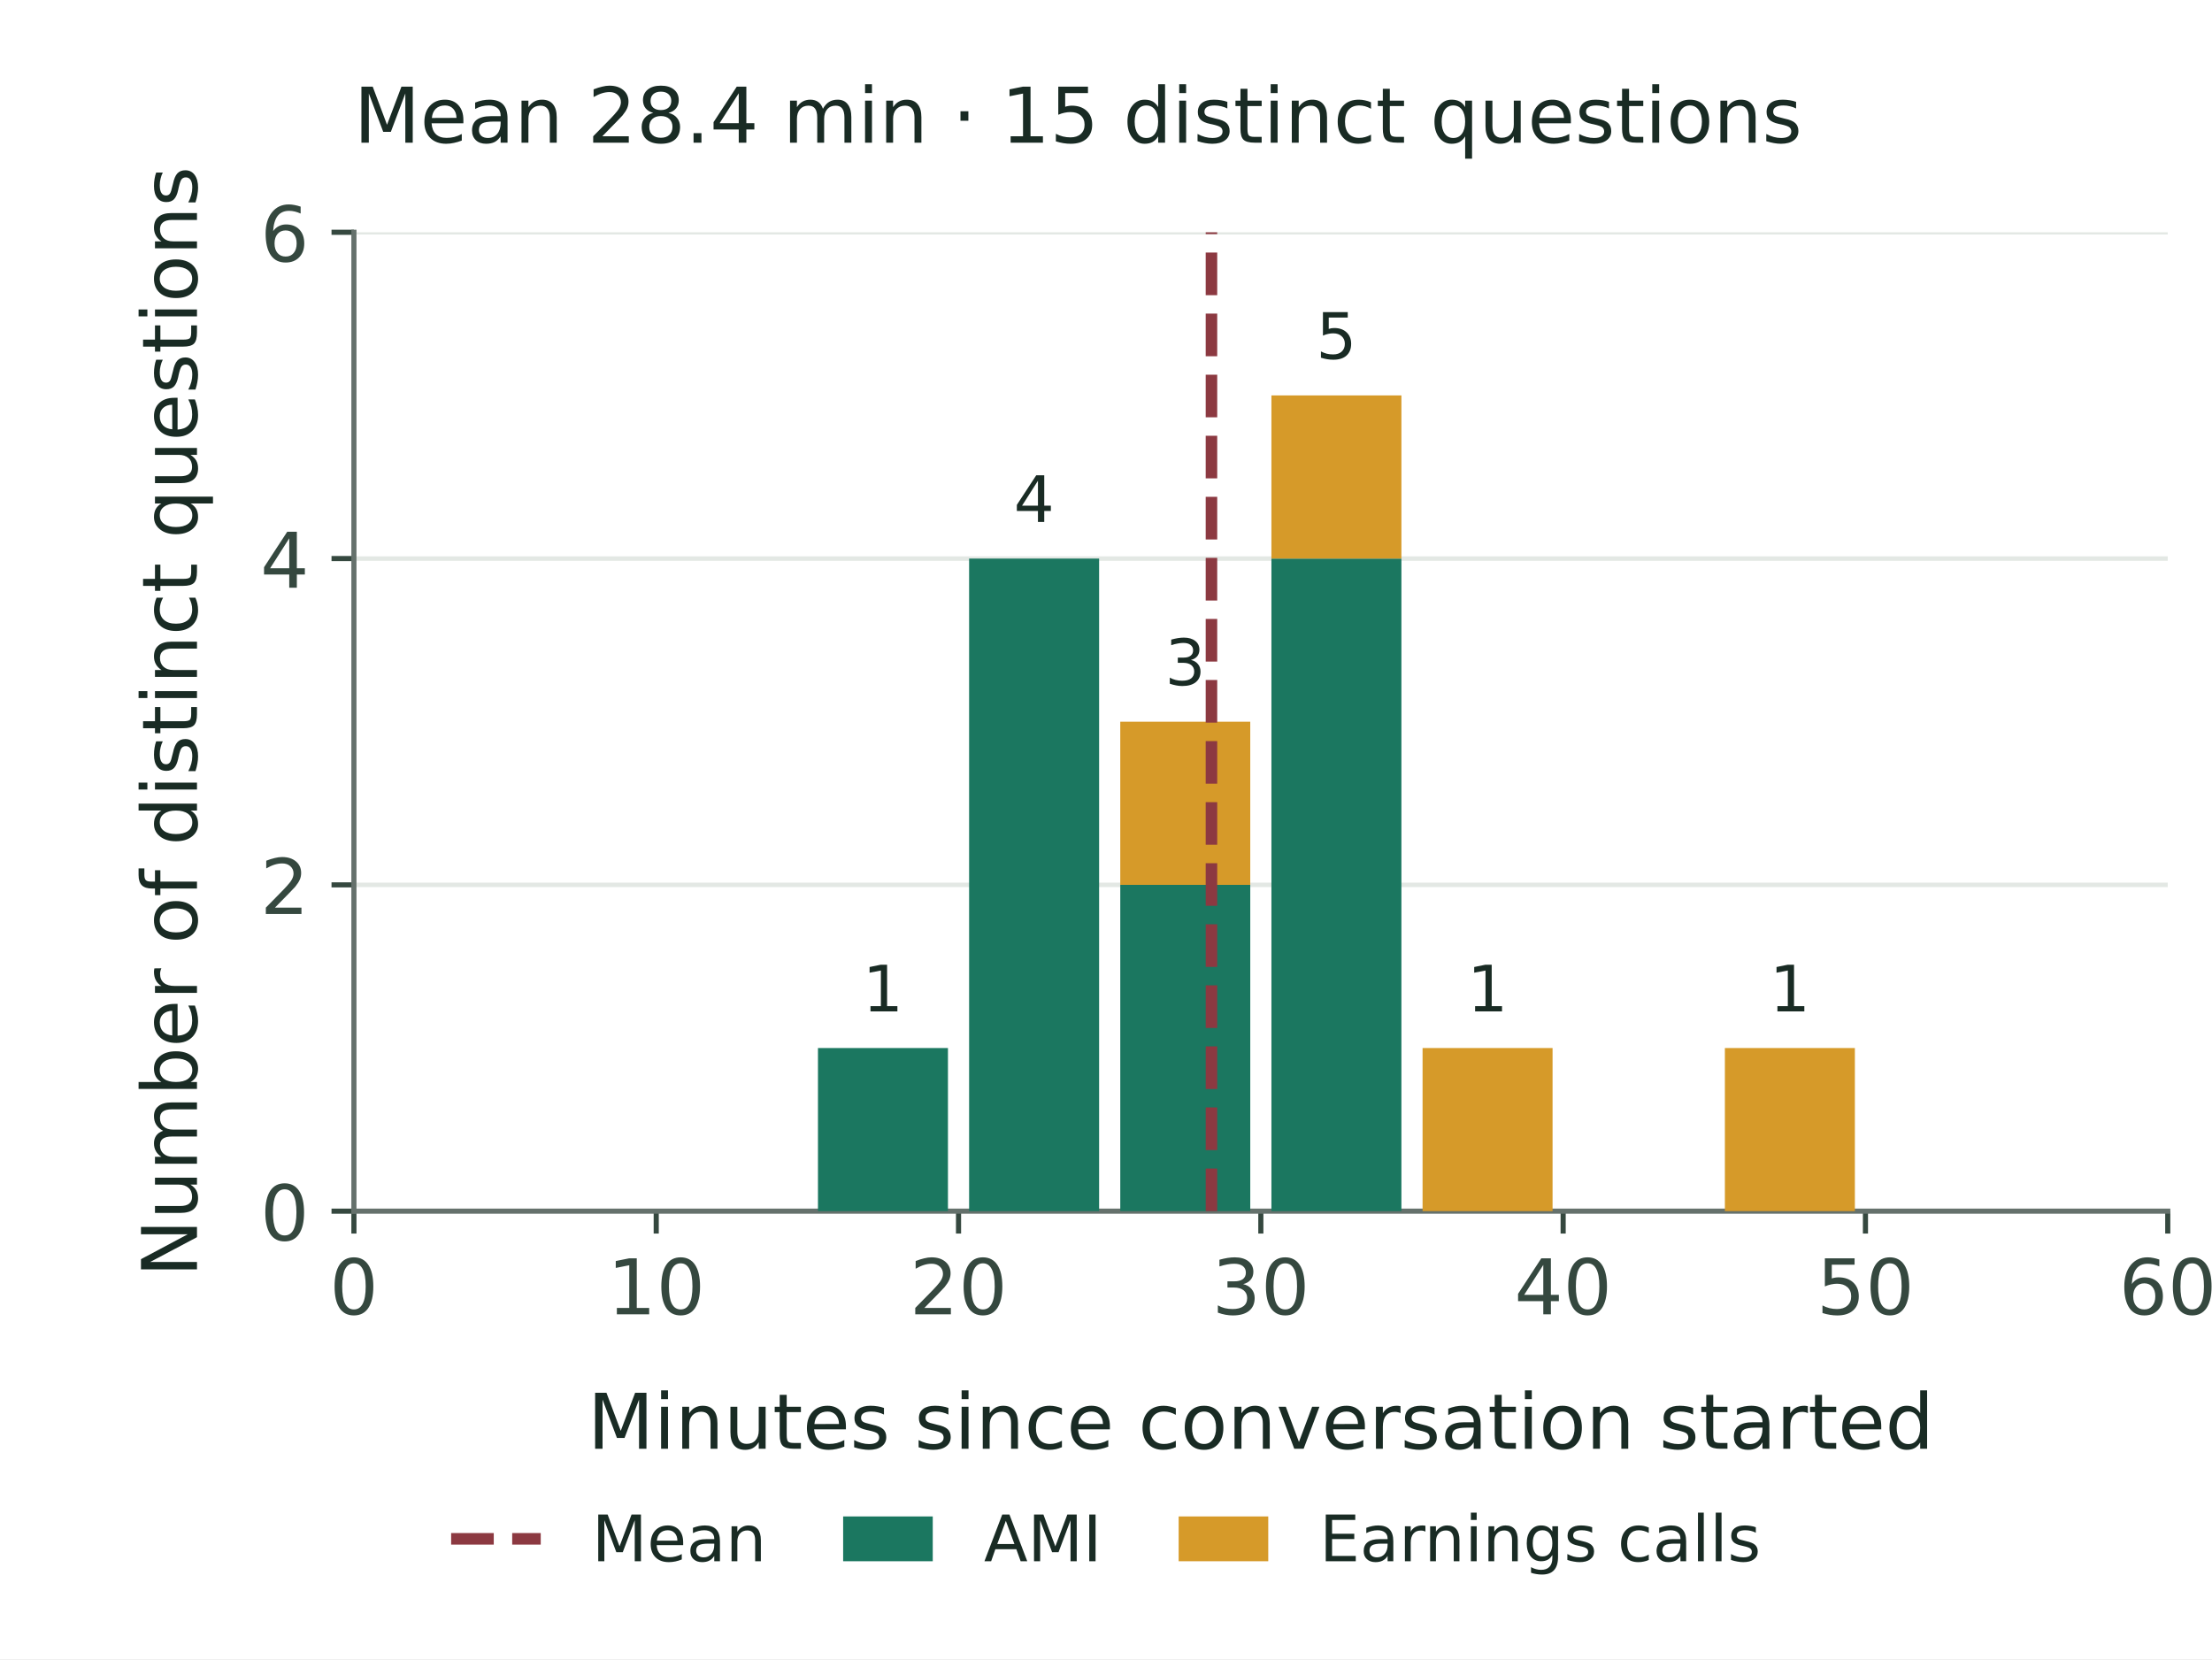
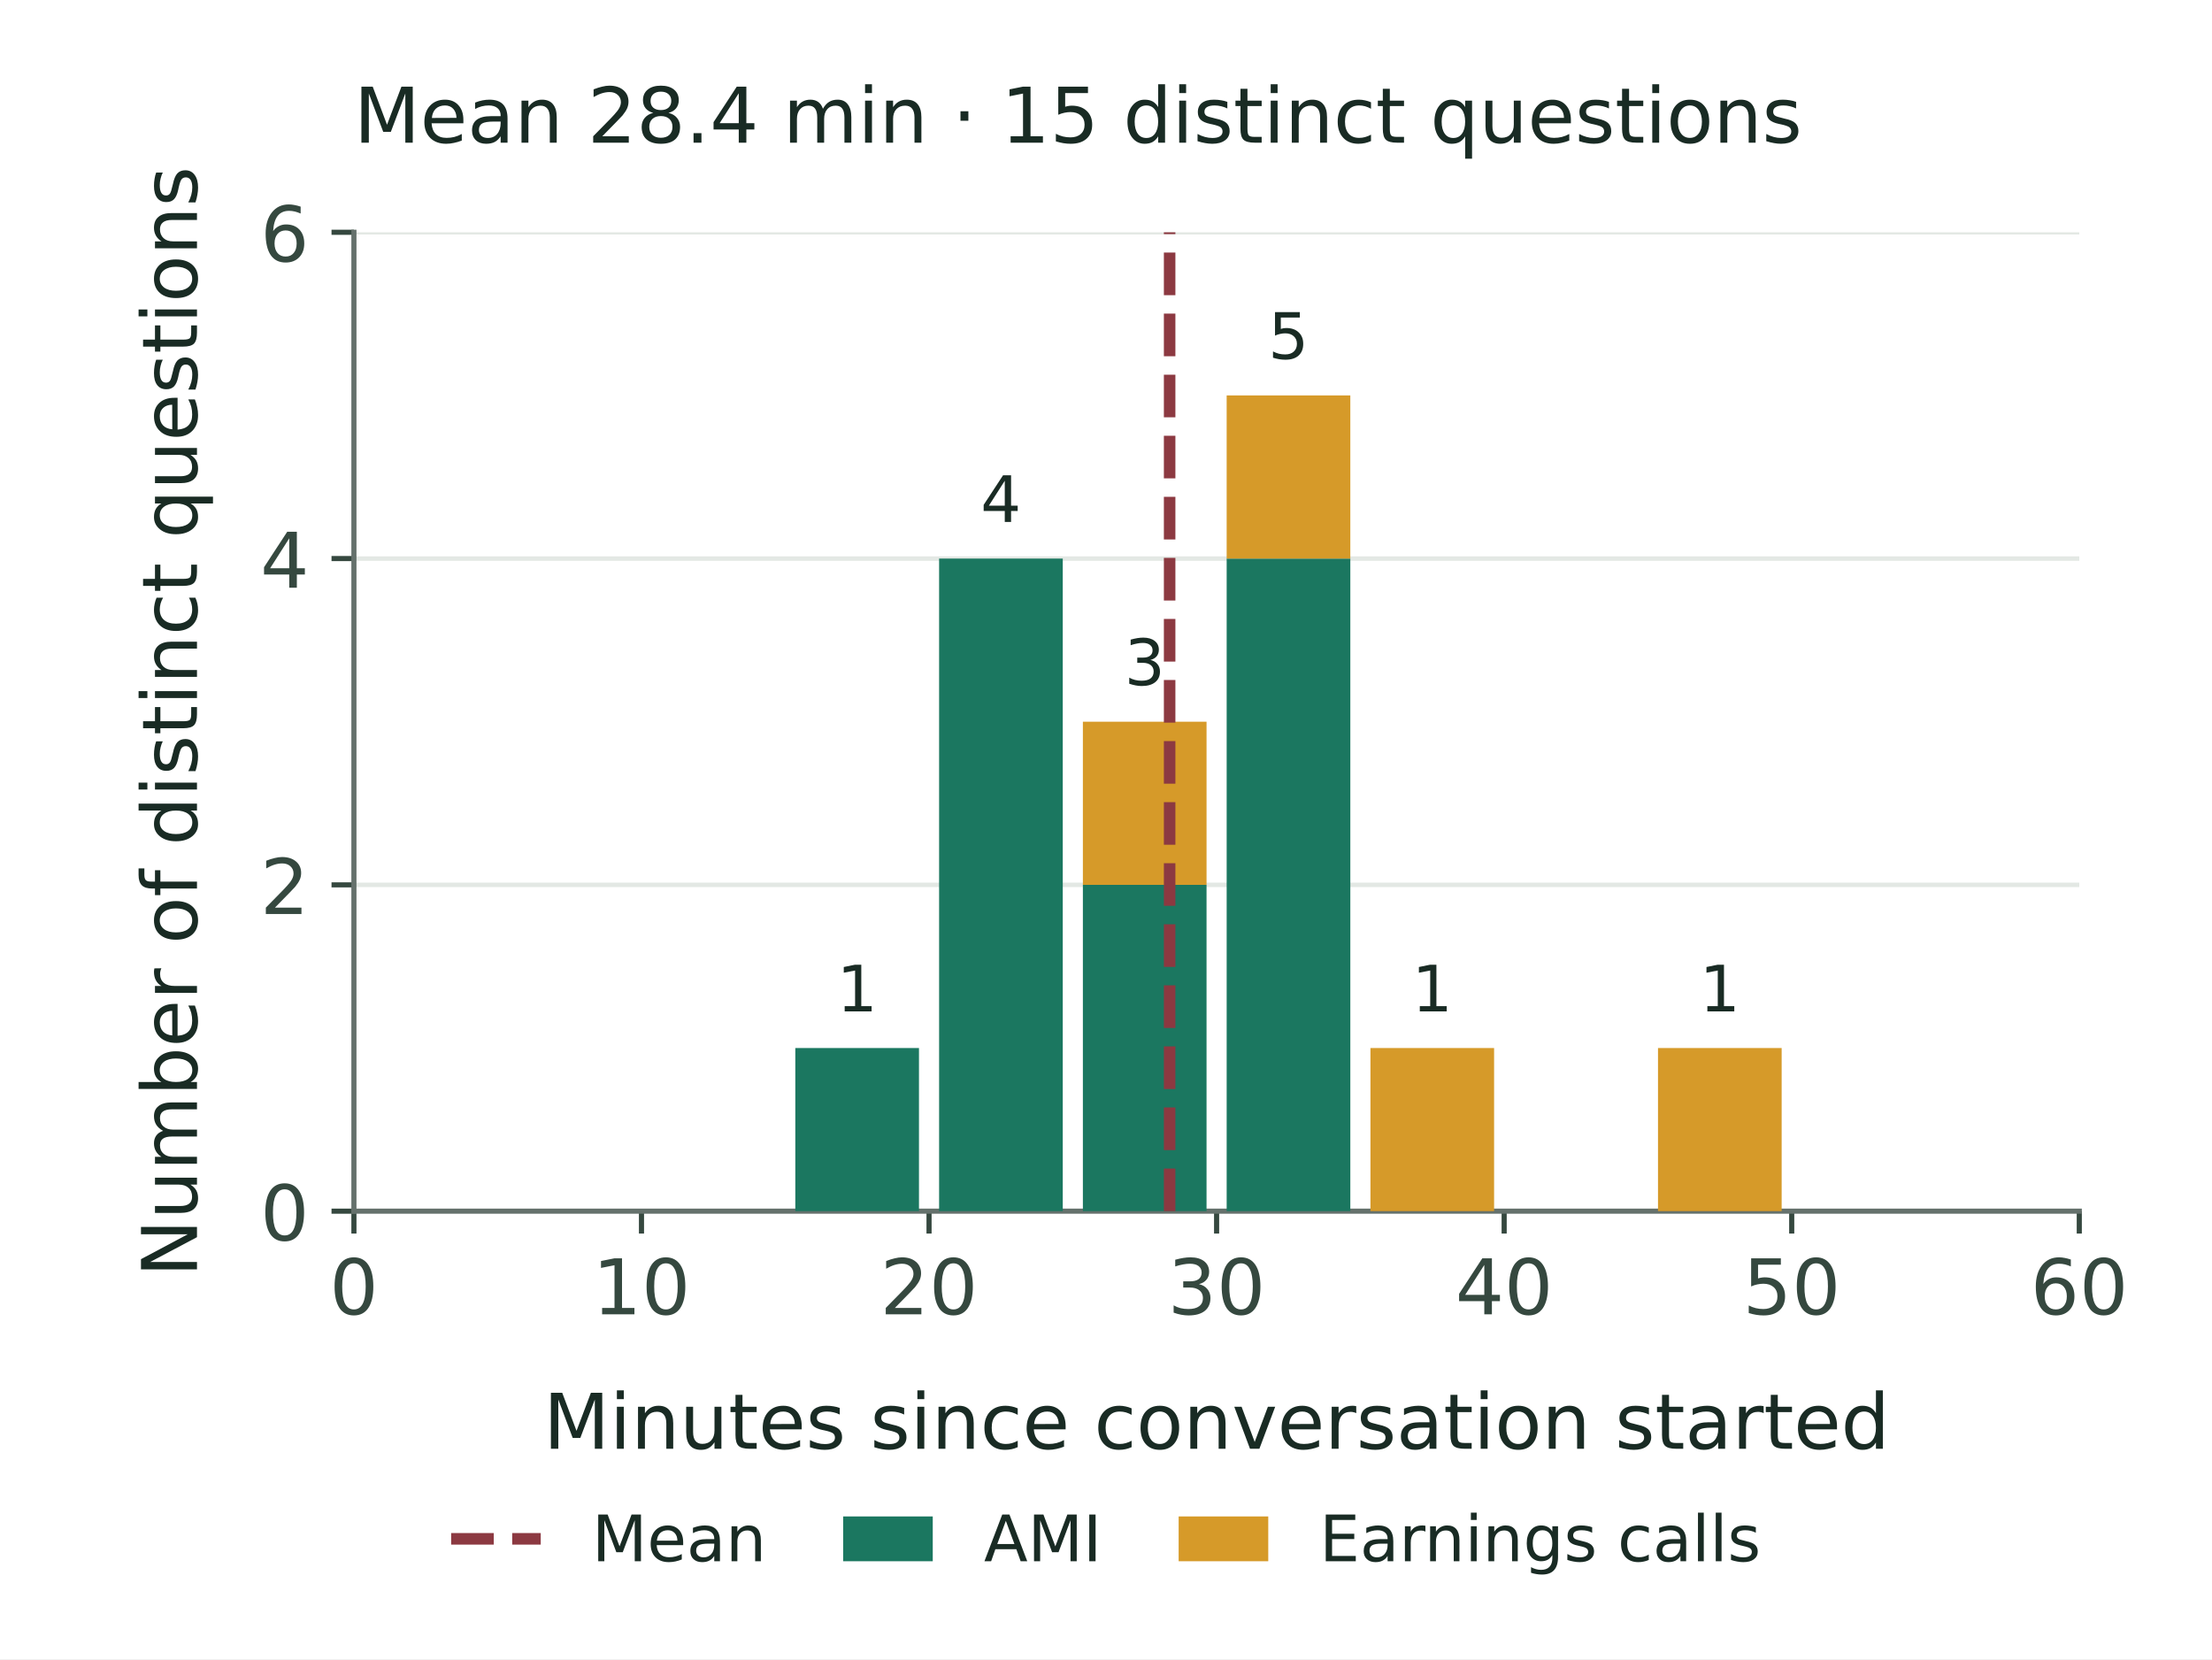
<svg xmlns="http://www.w3.org/2000/svg" xmlns:xlink="http://www.w3.org/1999/xlink" width="345.6pt" height="259.2pt" viewBox="0 0 345.6 259.2" version="1.1">
  <defs>
    <style type="text/css">*{stroke-linejoin: round; stroke-linecap: butt}</style>
  </defs>
  <g id="figure_1">
    <g id="patch_1">
      <path d="M 0 259.2  L 345.6 259.2  L 345.6 0  L 0 0  z " style="fill: #ffffff" />
    </g>
    <g id="axes_1">
      <g id="patch_2">
-         <path d="M 55.296 189.216  L 338.688 189.216  L 338.688 36.288  L 55.296 36.288  z " style="fill: #ffffff" />
+         <path d="M 55.296 189.216  L 324.864 189.216  L 324.864 36.288  L 55.296 36.288  z " style="fill: #ffffff" />
      </g>
      <g id="matplotlib.axis_1">
        <g id="xtick_1">
          <g id="line2d_1">
            <defs>
-               <path id="m1c8a9682f3" d="M 0 0  L 0 3.5  " style="stroke: #35483f; stroke-width: 0.8" />
+               <path id="m60094f20b0" d="M 0 0  L 0 3.5  " style="stroke: #35483f; stroke-width: 0.8" />
            </defs>
            <g>
-               <use xlink:href="#m1c8a9682f3" x="55.296" y="189.216" style="fill: #35483f; stroke: #35483f; stroke-width: 0.8" />
+               <use xlink:href="#m60094f20b0" x="55.296" y="189.216" style="fill: #35483f; stroke: #35483f; stroke-width: 0.8" />
            </g>
          </g>
          <g id="text_1">
            <text style="font-size: 12px; font-family: 'DejaVu Sans'; text-anchor: middle; fill: #35483f" x="55.296" y="205.333" transform="rotate(-0 55.296 205.3332)">0</text>
          </g>
        </g>
        <g id="xtick_2">
          <g id="line2d_2">
            <g>
-               <use xlink:href="#m1c8a9682f3" x="102.528" y="189.216" style="fill: #35483f; stroke: #35483f; stroke-width: 0.8" />
+               <use xlink:href="#m60094f20b0" x="100.224" y="189.216" style="fill: #35483f; stroke: #35483f; stroke-width: 0.8" />
            </g>
          </g>
          <g id="text_2">
-             <text style="font-size: 12px; font-family: 'DejaVu Sans'; text-anchor: middle; fill: #35483f" x="102.528" y="205.333" transform="rotate(-0 102.528 205.3332)">10</text>
+             <text style="font-size: 12px; font-family: 'DejaVu Sans'; text-anchor: middle; fill: #35483f" x="100.224" y="205.333" transform="rotate(-0 100.224 205.3332)">10</text>
          </g>
        </g>
        <g id="xtick_3">
          <g id="line2d_3">
            <g>
-               <use xlink:href="#m1c8a9682f3" x="149.76" y="189.216" style="fill: #35483f; stroke: #35483f; stroke-width: 0.8" />
+               <use xlink:href="#m60094f20b0" x="145.152" y="189.216" style="fill: #35483f; stroke: #35483f; stroke-width: 0.8" />
            </g>
          </g>
          <g id="text_3">
-             <text style="font-size: 12px; font-family: 'DejaVu Sans'; text-anchor: middle; fill: #35483f" x="149.76" y="205.333" transform="rotate(-0 149.76 205.3332)">20</text>
+             <text style="font-size: 12px; font-family: 'DejaVu Sans'; text-anchor: middle; fill: #35483f" x="145.152" y="205.333" transform="rotate(-0 145.152 205.3332)">20</text>
          </g>
        </g>
        <g id="xtick_4">
          <g id="line2d_4">
            <g>
-               <use xlink:href="#m1c8a9682f3" x="196.992" y="189.216" style="fill: #35483f; stroke: #35483f; stroke-width: 0.8" />
+               <use xlink:href="#m60094f20b0" x="190.08" y="189.216" style="fill: #35483f; stroke: #35483f; stroke-width: 0.8" />
            </g>
          </g>
          <g id="text_4">
-             <text style="font-size: 12px; font-family: 'DejaVu Sans'; text-anchor: middle; fill: #35483f" x="196.992" y="205.333" transform="rotate(-0 196.992 205.3332)">30</text>
+             <text style="font-size: 12px; font-family: 'DejaVu Sans'; text-anchor: middle; fill: #35483f" x="190.08" y="205.333" transform="rotate(-0 190.08 205.3332)">30</text>
          </g>
        </g>
        <g id="xtick_5">
          <g id="line2d_5">
            <g>
-               <use xlink:href="#m1c8a9682f3" x="244.224" y="189.216" style="fill: #35483f; stroke: #35483f; stroke-width: 0.8" />
+               <use xlink:href="#m60094f20b0" x="235.008" y="189.216" style="fill: #35483f; stroke: #35483f; stroke-width: 0.8" />
            </g>
          </g>
          <g id="text_5">
-             <text style="font-size: 12px; font-family: 'DejaVu Sans'; text-anchor: middle; fill: #35483f" x="244.224" y="205.333" transform="rotate(-0 244.224 205.3332)">40</text>
+             <text style="font-size: 12px; font-family: 'DejaVu Sans'; text-anchor: middle; fill: #35483f" x="235.008" y="205.333" transform="rotate(-0 235.008 205.3332)">40</text>
          </g>
        </g>
        <g id="xtick_6">
          <g id="line2d_6">
            <g>
-               <use xlink:href="#m1c8a9682f3" x="291.456" y="189.216" style="fill: #35483f; stroke: #35483f; stroke-width: 0.8" />
+               <use xlink:href="#m60094f20b0" x="279.936" y="189.216" style="fill: #35483f; stroke: #35483f; stroke-width: 0.8" />
            </g>
          </g>
          <g id="text_6">
-             <text style="font-size: 12px; font-family: 'DejaVu Sans'; text-anchor: middle; fill: #35483f" x="291.456" y="205.333" transform="rotate(-0 291.456 205.3332)">50</text>
+             <text style="font-size: 12px; font-family: 'DejaVu Sans'; text-anchor: middle; fill: #35483f" x="279.936" y="205.333" transform="rotate(-0 279.936 205.3332)">50</text>
          </g>
        </g>
        <g id="xtick_7">
          <g id="line2d_7">
            <g>
-               <use xlink:href="#m1c8a9682f3" x="338.688" y="189.216" style="fill: #35483f; stroke: #35483f; stroke-width: 0.8" />
+               <use xlink:href="#m60094f20b0" x="324.864" y="189.216" style="fill: #35483f; stroke: #35483f; stroke-width: 0.8" />
            </g>
          </g>
          <g id="text_7">
-             <text style="font-size: 12px; font-family: 'DejaVu Sans'; text-anchor: middle; fill: #35483f" x="338.688" y="205.333" transform="rotate(-0 338.688 205.3332)">60</text>
+             <text style="font-size: 12px; font-family: 'DejaVu Sans'; text-anchor: middle; fill: #35483f" x="324.864" y="205.333" transform="rotate(-0 324.864 205.3332)">60</text>
          </g>
        </g>
        <g id="text_8">
-           <text style="font-size: 12px; font-family: 'DejaVu Sans'; text-anchor: middle; fill: #192b24" x="196.992" y="226.334" transform="rotate(-0 196.992 226.3341)">Minutes since conversation started</text>
+           <text style="font-size: 12px; font-family: 'DejaVu Sans'; text-anchor: middle; fill: #192b24" x="190.08" y="226.334" transform="rotate(-0 190.08 226.3341)">Minutes since conversation started</text>
        </g>
      </g>
      <g id="matplotlib.axis_2">
        <g id="ytick_1">
          <g id="line2d_8">
-             <path d="M 55.296 189.216  L 338.688 189.216  " clip-path="url(#p44f2df058a)" style="fill: none; stroke: #e3e8e4; stroke-width: 0.7; stroke-linecap: square" />
+             <path d="M 55.296 189.216  L 324.864 189.216  " clip-path="url(#p554c79a5e7)" style="fill: none; stroke: #e3e8e4; stroke-width: 0.7; stroke-linecap: square" />
          </g>
          <g id="line2d_9">
            <defs>
-               <path id="m8849bfa118" d="M 0 0  L -3.5 0  " style="stroke: #35483f; stroke-width: 0.8" />
+               <path id="m2eb56ef8fb" d="M 0 0  L -3.5 0  " style="stroke: #35483f; stroke-width: 0.8" />
            </defs>
            <g>
-               <use xlink:href="#m8849bfa118" x="55.296" y="189.216" style="fill: #35483f; stroke: #35483f; stroke-width: 0.8" />
+               <use xlink:href="#m2eb56ef8fb" x="55.296" y="189.216" style="fill: #35483f; stroke: #35483f; stroke-width: 0.8" />
            </g>
          </g>
          <g id="text_9">
            <text style="font-size: 12px; font-family: 'DejaVu Sans'; text-anchor: end; fill: #35483f" x="48.296" y="193.775" transform="rotate(-0 48.296 193.7746)">0</text>
          </g>
        </g>
        <g id="ytick_2">
          <g id="line2d_10">
-             <path d="M 55.296 138.24  L 338.688 138.24  " clip-path="url(#p44f2df058a)" style="fill: none; stroke: #e3e8e4; stroke-width: 0.7; stroke-linecap: square" />
+             <path d="M 55.296 138.24  L 324.864 138.24  " clip-path="url(#p554c79a5e7)" style="fill: none; stroke: #e3e8e4; stroke-width: 0.7; stroke-linecap: square" />
          </g>
          <g id="line2d_11">
            <g>
-               <use xlink:href="#m8849bfa118" x="55.296" y="138.24" style="fill: #35483f; stroke: #35483f; stroke-width: 0.8" />
+               <use xlink:href="#m2eb56ef8fb" x="55.296" y="138.24" style="fill: #35483f; stroke: #35483f; stroke-width: 0.8" />
            </g>
          </g>
          <g id="text_10">
            <text style="font-size: 12px; font-family: 'DejaVu Sans'; text-anchor: end; fill: #35483f" x="48.296" y="142.799" transform="rotate(-0 48.296 142.7986)">2</text>
          </g>
        </g>
        <g id="ytick_3">
          <g id="line2d_12">
-             <path d="M 55.296 87.264  L 338.688 87.264  " clip-path="url(#p44f2df058a)" style="fill: none; stroke: #e3e8e4; stroke-width: 0.7; stroke-linecap: square" />
+             <path d="M 55.296 87.264  L 324.864 87.264  " clip-path="url(#p554c79a5e7)" style="fill: none; stroke: #e3e8e4; stroke-width: 0.7; stroke-linecap: square" />
          </g>
          <g id="line2d_13">
            <g>
-               <use xlink:href="#m8849bfa118" x="55.296" y="87.264" style="fill: #35483f; stroke: #35483f; stroke-width: 0.8" />
+               <use xlink:href="#m2eb56ef8fb" x="55.296" y="87.264" style="fill: #35483f; stroke: #35483f; stroke-width: 0.8" />
            </g>
          </g>
          <g id="text_11">
            <text style="font-size: 12px; font-family: 'DejaVu Sans'; text-anchor: end; fill: #35483f" x="48.296" y="91.823" transform="rotate(-0 48.296 91.82259)">4</text>
          </g>
        </g>
        <g id="ytick_4">
          <g id="line2d_14">
-             <path d="M 55.296 36.288  L 338.688 36.288  " clip-path="url(#p44f2df058a)" style="fill: none; stroke: #e3e8e4; stroke-width: 0.7; stroke-linecap: square" />
+             <path d="M 55.296 36.288  L 324.864 36.288  " clip-path="url(#p554c79a5e7)" style="fill: none; stroke: #e3e8e4; stroke-width: 0.7; stroke-linecap: square" />
          </g>
          <g id="line2d_15">
            <g>
-               <use xlink:href="#m8849bfa118" x="55.296" y="36.288" style="fill: #35483f; stroke: #35483f; stroke-width: 0.8" />
+               <use xlink:href="#m2eb56ef8fb" x="55.296" y="36.288" style="fill: #35483f; stroke: #35483f; stroke-width: 0.8" />
            </g>
          </g>
          <g id="text_12">
            <text style="font-size: 12px; font-family: 'DejaVu Sans'; text-anchor: end; fill: #35483f" x="48.296" y="40.847" transform="rotate(-0 48.296 40.84659)">6</text>
          </g>
        </g>
        <g id="text_13">
          <text style="font-size: 12px; font-family: 'DejaVu Sans'; text-anchor: middle; fill: #192b24" x="30.778" y="112.752" transform="rotate(-90 30.77819 112.752)">Number of distinct questions</text>
        </g>
      </g>
      <g id="patch_3">
        <path d="M 55.296 189.216  L 55.296 36.288  " style="fill: none; stroke: #65716c; stroke-width: 0.8; stroke-linejoin: miter; stroke-linecap: square" />
      </g>
      <g id="patch_4">
-         <path d="M 55.296 189.216  L 338.688 189.216  " style="fill: none; stroke: #65716c; stroke-width: 0.8; stroke-linejoin: miter; stroke-linecap: square" />
+         <path d="M 55.296 189.216  L 324.864 189.216  " style="fill: none; stroke: #65716c; stroke-width: 0.8; stroke-linejoin: miter; stroke-linecap: square" />
      </g>
      <g id="patch_5">
-         <path d="M 56.949 189.216  L 77.259 189.216  L 77.259 189.216  L 56.949 189.216  z " clip-path="url(#p44f2df058a)" style="fill: #1b7760" />
+         <path d="M 56.868 189.216  L 76.188 189.216  L 76.188 189.216  L 56.868 189.216  z " clip-path="url(#p554c79a5e7)" style="fill: #1b7760" />
      </g>
      <g id="patch_6">
-         <path d="M 80.565 189.216  L 100.875 189.216  L 100.875 189.216  L 80.565 189.216  z " clip-path="url(#p44f2df058a)" style="fill: #1b7760" />
+         <path d="M 79.332 189.216  L 98.652 189.216  L 98.652 189.216  L 79.332 189.216  z " clip-path="url(#p554c79a5e7)" style="fill: #1b7760" />
      </g>
      <g id="patch_7">
-         <path d="M 104.181 189.216  L 124.491 189.216  L 124.491 189.216  L 104.181 189.216  z " clip-path="url(#p44f2df058a)" style="fill: #1b7760" />
+         <path d="M 101.796 189.216  L 121.116 189.216  L 121.116 189.216  L 101.796 189.216  z " clip-path="url(#p554c79a5e7)" style="fill: #1b7760" />
      </g>
      <g id="patch_8">
-         <path d="M 127.797 189.216  L 148.107 189.216  L 148.107 163.728  L 127.797 163.728  z " clip-path="url(#p44f2df058a)" style="fill: #1b7760" />
+         <path d="M 124.26 189.216  L 143.58 189.216  L 143.58 163.728  L 124.26 163.728  z " clip-path="url(#p554c79a5e7)" style="fill: #1b7760" />
      </g>
      <g id="patch_9">
-         <path d="M 151.413 189.216  L 171.723 189.216  L 171.723 87.264  L 151.413 87.264  z " clip-path="url(#p44f2df058a)" style="fill: #1b7760" />
+         <path d="M 146.724 189.216  L 166.044 189.216  L 166.044 87.264  L 146.724 87.264  z " clip-path="url(#p554c79a5e7)" style="fill: #1b7760" />
      </g>
      <g id="patch_10">
-         <path d="M 175.029 189.216  L 195.339 189.216  L 195.339 138.24  L 175.029 138.24  z " clip-path="url(#p44f2df058a)" style="fill: #1b7760" />
+         <path d="M 169.188 189.216  L 188.508 189.216  L 188.508 138.24  L 169.188 138.24  z " clip-path="url(#p554c79a5e7)" style="fill: #1b7760" />
      </g>
      <g id="patch_11">
-         <path d="M 198.645 189.216  L 218.955 189.216  L 218.955 87.264  L 198.645 87.264  z " clip-path="url(#p44f2df058a)" style="fill: #1b7760" />
+         <path d="M 191.652 189.216  L 210.972 189.216  L 210.972 87.264  L 191.652 87.264  z " clip-path="url(#p554c79a5e7)" style="fill: #1b7760" />
      </g>
      <g id="patch_12">
-         <path d="M 222.261 189.216  L 242.571 189.216  L 242.571 189.216  L 222.261 189.216  z " clip-path="url(#p44f2df058a)" style="fill: #1b7760" />
+         <path d="M 214.116 189.216  L 233.436 189.216  L 233.436 189.216  L 214.116 189.216  z " clip-path="url(#p554c79a5e7)" style="fill: #1b7760" />
      </g>
      <g id="patch_13">
-         <path d="M 245.877 189.216  L 266.187 189.216  L 266.187 189.216  L 245.877 189.216  z " clip-path="url(#p44f2df058a)" style="fill: #1b7760" />
+         <path d="M 236.58 189.216  L 255.9 189.216  L 255.9 189.216  L 236.58 189.216  z " clip-path="url(#p554c79a5e7)" style="fill: #1b7760" />
      </g>
      <g id="patch_14">
-         <path d="M 269.493 189.216  L 289.803 189.216  L 289.803 189.216  L 269.493 189.216  z " clip-path="url(#p44f2df058a)" style="fill: #1b7760" />
+         <path d="M 259.044 189.216  L 278.364 189.216  L 278.364 189.216  L 259.044 189.216  z " clip-path="url(#p554c79a5e7)" style="fill: #1b7760" />
      </g>
      <g id="patch_15">
-         <path d="M 293.109 189.216  L 313.419 189.216  L 313.419 189.216  L 293.109 189.216  z " clip-path="url(#p44f2df058a)" style="fill: #1b7760" />
+         <path d="M 281.508 189.216  L 300.828 189.216  L 300.828 189.216  L 281.508 189.216  z " clip-path="url(#p554c79a5e7)" style="fill: #1b7760" />
      </g>
      <g id="patch_16">
-         <path d="M 316.725 189.216  L 337.035 189.216  L 337.035 189.216  L 316.725 189.216  z " clip-path="url(#p44f2df058a)" style="fill: #1b7760" />
+         <path d="M 303.972 189.216  L 323.292 189.216  L 323.292 189.216  L 303.972 189.216  z " clip-path="url(#p554c79a5e7)" style="fill: #1b7760" />
      </g>
      <g id="patch_17">
-         <path d="M 56.949 189.216  L 77.259 189.216  L 77.259 189.216  L 56.949 189.216  z " clip-path="url(#p44f2df058a)" style="fill: #d69a29" />
+         <path d="M 56.868 189.216  L 76.188 189.216  L 76.188 189.216  L 56.868 189.216  z " clip-path="url(#p554c79a5e7)" style="fill: #d69a29" />
      </g>
      <g id="patch_18">
-         <path d="M 80.565 189.216  L 100.875 189.216  L 100.875 189.216  L 80.565 189.216  z " clip-path="url(#p44f2df058a)" style="fill: #d69a29" />
+         <path d="M 79.332 189.216  L 98.652 189.216  L 98.652 189.216  L 79.332 189.216  z " clip-path="url(#p554c79a5e7)" style="fill: #d69a29" />
      </g>
      <g id="patch_19">
-         <path d="M 104.181 189.216  L 124.491 189.216  L 124.491 189.216  L 104.181 189.216  z " clip-path="url(#p44f2df058a)" style="fill: #d69a29" />
+         <path d="M 101.796 189.216  L 121.116 189.216  L 121.116 189.216  L 101.796 189.216  z " clip-path="url(#p554c79a5e7)" style="fill: #d69a29" />
      </g>
      <g id="patch_20">
-         <path d="M 127.797 163.728  L 148.107 163.728  L 148.107 163.728  L 127.797 163.728  z " clip-path="url(#p44f2df058a)" style="fill: #d69a29" />
+         <path d="M 124.26 163.728  L 143.58 163.728  L 143.58 163.728  L 124.26 163.728  z " clip-path="url(#p554c79a5e7)" style="fill: #d69a29" />
      </g>
      <g id="patch_21">
-         <path d="M 151.413 87.264  L 171.723 87.264  L 171.723 87.264  L 151.413 87.264  z " clip-path="url(#p44f2df058a)" style="fill: #d69a29" />
+         <path d="M 146.724 87.264  L 166.044 87.264  L 166.044 87.264  L 146.724 87.264  z " clip-path="url(#p554c79a5e7)" style="fill: #d69a29" />
      </g>
      <g id="patch_22">
-         <path d="M 175.029 138.24  L 195.339 138.24  L 195.339 112.752  L 175.029 112.752  z " clip-path="url(#p44f2df058a)" style="fill: #d69a29" />
+         <path d="M 169.188 138.24  L 188.508 138.24  L 188.508 112.752  L 169.188 112.752  z " clip-path="url(#p554c79a5e7)" style="fill: #d69a29" />
      </g>
      <g id="patch_23">
-         <path d="M 198.645 87.264  L 218.955 87.264  L 218.955 61.776  L 198.645 61.776  z " clip-path="url(#p44f2df058a)" style="fill: #d69a29" />
+         <path d="M 191.652 87.264  L 210.972 87.264  L 210.972 61.776  L 191.652 61.776  z " clip-path="url(#p554c79a5e7)" style="fill: #d69a29" />
      </g>
      <g id="patch_24">
-         <path d="M 222.261 189.216  L 242.571 189.216  L 242.571 163.728  L 222.261 163.728  z " clip-path="url(#p44f2df058a)" style="fill: #d69a29" />
+         <path d="M 214.116 189.216  L 233.436 189.216  L 233.436 163.728  L 214.116 163.728  z " clip-path="url(#p554c79a5e7)" style="fill: #d69a29" />
      </g>
      <g id="patch_25">
-         <path d="M 245.877 189.216  L 266.187 189.216  L 266.187 189.216  L 245.877 189.216  z " clip-path="url(#p44f2df058a)" style="fill: #d69a29" />
+         <path d="M 236.58 189.216  L 255.9 189.216  L 255.9 189.216  L 236.58 189.216  z " clip-path="url(#p554c79a5e7)" style="fill: #d69a29" />
      </g>
      <g id="patch_26">
-         <path d="M 269.493 189.216  L 289.803 189.216  L 289.803 163.728  L 269.493 163.728  z " clip-path="url(#p44f2df058a)" style="fill: #d69a29" />
+         <path d="M 259.044 189.216  L 278.364 189.216  L 278.364 163.728  L 259.044 163.728  z " clip-path="url(#p554c79a5e7)" style="fill: #d69a29" />
      </g>
      <g id="patch_27">
-         <path d="M 293.109 189.216  L 313.419 189.216  L 313.419 189.216  L 293.109 189.216  z " clip-path="url(#p44f2df058a)" style="fill: #d69a29" />
+         <path d="M 281.508 189.216  L 300.828 189.216  L 300.828 189.216  L 281.508 189.216  z " clip-path="url(#p554c79a5e7)" style="fill: #d69a29" />
      </g>
      <g id="patch_28">
-         <path d="M 316.725 189.216  L 337.035 189.216  L 337.035 189.216  L 316.725 189.216  z " clip-path="url(#p44f2df058a)" style="fill: #d69a29" />
+         <path d="M 303.972 189.216  L 323.292 189.216  L 323.292 189.216  L 303.972 189.216  z " clip-path="url(#p554c79a5e7)" style="fill: #d69a29" />
      </g>
      <g id="text_14">
-         <text style="font-size: 10px; font-family: 'DejaVu Sans'; text-anchor: middle; fill: #192b24" x="137.952" y="158.012" transform="rotate(-0 137.952 158.0122)">1</text>
+         <text style="font-size: 10px; font-family: 'DejaVu Sans'; text-anchor: middle; fill: #192b24" x="133.92" y="158.012" transform="rotate(-0 133.92 158.0122)">1</text>
      </g>
      <g id="text_15">
-         <text style="font-size: 10px; font-family: 'DejaVu Sans'; text-anchor: middle; fill: #192b24" x="161.568" y="81.548" transform="rotate(-0 161.568 81.54822)">4</text>
+         <text style="font-size: 10px; font-family: 'DejaVu Sans'; text-anchor: middle; fill: #192b24" x="156.384" y="81.548" transform="rotate(-0 156.384 81.54822)">4</text>
      </g>
      <g id="text_16">
-         <text style="font-size: 10px; font-family: 'DejaVu Sans'; text-anchor: middle; fill: #192b24" x="185.184" y="107.036" transform="rotate(-0 185.184 107.0362)">3</text>
+         <text style="font-size: 10px; font-family: 'DejaVu Sans'; text-anchor: middle; fill: #192b24" x="178.848" y="107.036" transform="rotate(-0 178.848 107.0362)">3</text>
      </g>
      <g id="text_17">
-         <text style="font-size: 10px; font-family: 'DejaVu Sans'; text-anchor: middle; fill: #192b24" x="208.8" y="56.06" transform="rotate(-0 208.8 56.06022)">5</text>
+         <text style="font-size: 10px; font-family: 'DejaVu Sans'; text-anchor: middle; fill: #192b24" x="201.312" y="56.06" transform="rotate(-0 201.312 56.06022)">5</text>
      </g>
      <g id="text_18">
-         <text style="font-size: 10px; font-family: 'DejaVu Sans'; text-anchor: middle; fill: #192b24" x="232.416" y="158.012" transform="rotate(-0 232.416 158.0122)">1</text>
+         <text style="font-size: 10px; font-family: 'DejaVu Sans'; text-anchor: middle; fill: #192b24" x="223.776" y="158.012" transform="rotate(-0 223.776 158.0122)">1</text>
      </g>
      <g id="text_19">
-         <text style="font-size: 10px; font-family: 'DejaVu Sans'; text-anchor: middle; fill: #192b24" x="279.648" y="158.012" transform="rotate(-0 279.648 158.0122)">1</text>
+         <text style="font-size: 10px; font-family: 'DejaVu Sans'; text-anchor: middle; fill: #192b24" x="268.704" y="158.012" transform="rotate(-0 268.704 158.0122)">1</text>
      </g>
      <g id="text_20">
        <text style="font-size: 12px; font-family: 'DejaVu Sans'; text-anchor: start; fill: #192b24" x="55.296" y="22.288" transform="rotate(-0 55.296 22.288)">Mean 28.4 min · 15 distinct questions</text>
      </g>
      <g id="line2d_16">
-         <path d="M 189.277 189.216  L 189.277 36.288  " clip-path="url(#p44f2df058a)" style="fill: none; stroke-dasharray: 6.66,2.88; stroke-dashoffset: 0; stroke: #8c3941; stroke-width: 1.8" />
+         <path d="M 182.742 189.216  L 182.742 36.288  " clip-path="url(#p554c79a5e7)" style="fill: none; stroke-dasharray: 6.66,2.88; stroke-dashoffset: 0; stroke: #8c3941; stroke-width: 1.8" />
      </g>
    </g>
    <g id="legend_1">
      <g id="line2d_17">
        <path d="M 70.485 240.41  L 77.485 240.41  L 84.485 240.41  " style="fill: none; stroke-dasharray: 6.66,2.88; stroke-dashoffset: 0; stroke: #8c3941; stroke-width: 1.8" />
      </g>
      <g id="text_21">
        <text style="font-size: 10px; font-family: 'DejaVu Sans'; text-anchor: start; fill: #192b24" x="92.485" y="243.91" transform="rotate(-0 92.48516 243.9097)">Mean</text>
      </g>
      <g id="patch_29">
        <path d="M 131.732 243.91  L 145.732 243.91  L 145.732 236.91  L 131.732 236.91  z " style="fill: #1b7760" />
      </g>
      <g id="text_22">
        <text style="font-size: 10px; font-family: 'DejaVu Sans'; text-anchor: start; fill: #192b24" x="153.732" y="243.91" transform="rotate(-0 153.732 243.9097)">AMI</text>
      </g>
      <g id="patch_30">
        <path d="M 184.151 243.91  L 198.151 243.91  L 198.151 236.91  L 184.151 236.91  z " style="fill: #d69a29" />
      </g>
      <g id="text_23">
        <text style="font-size: 10px; font-family: 'DejaVu Sans'; text-anchor: start; fill: #192b24" x="206.151" y="243.91" transform="rotate(-0 206.1508 243.9097)">Earnings calls</text>
      </g>
    </g>
  </g>
  <defs>
-     <clipPath id="p44f2df058a">
-       <rect x="55.296" y="36.288" width="283.392" height="152.928" />
+     <clipPath id="p554c79a5e7">
+       <rect x="55.296" y="36.288" width="269.568" height="152.928" />
    </clipPath>
  </defs>
</svg>
